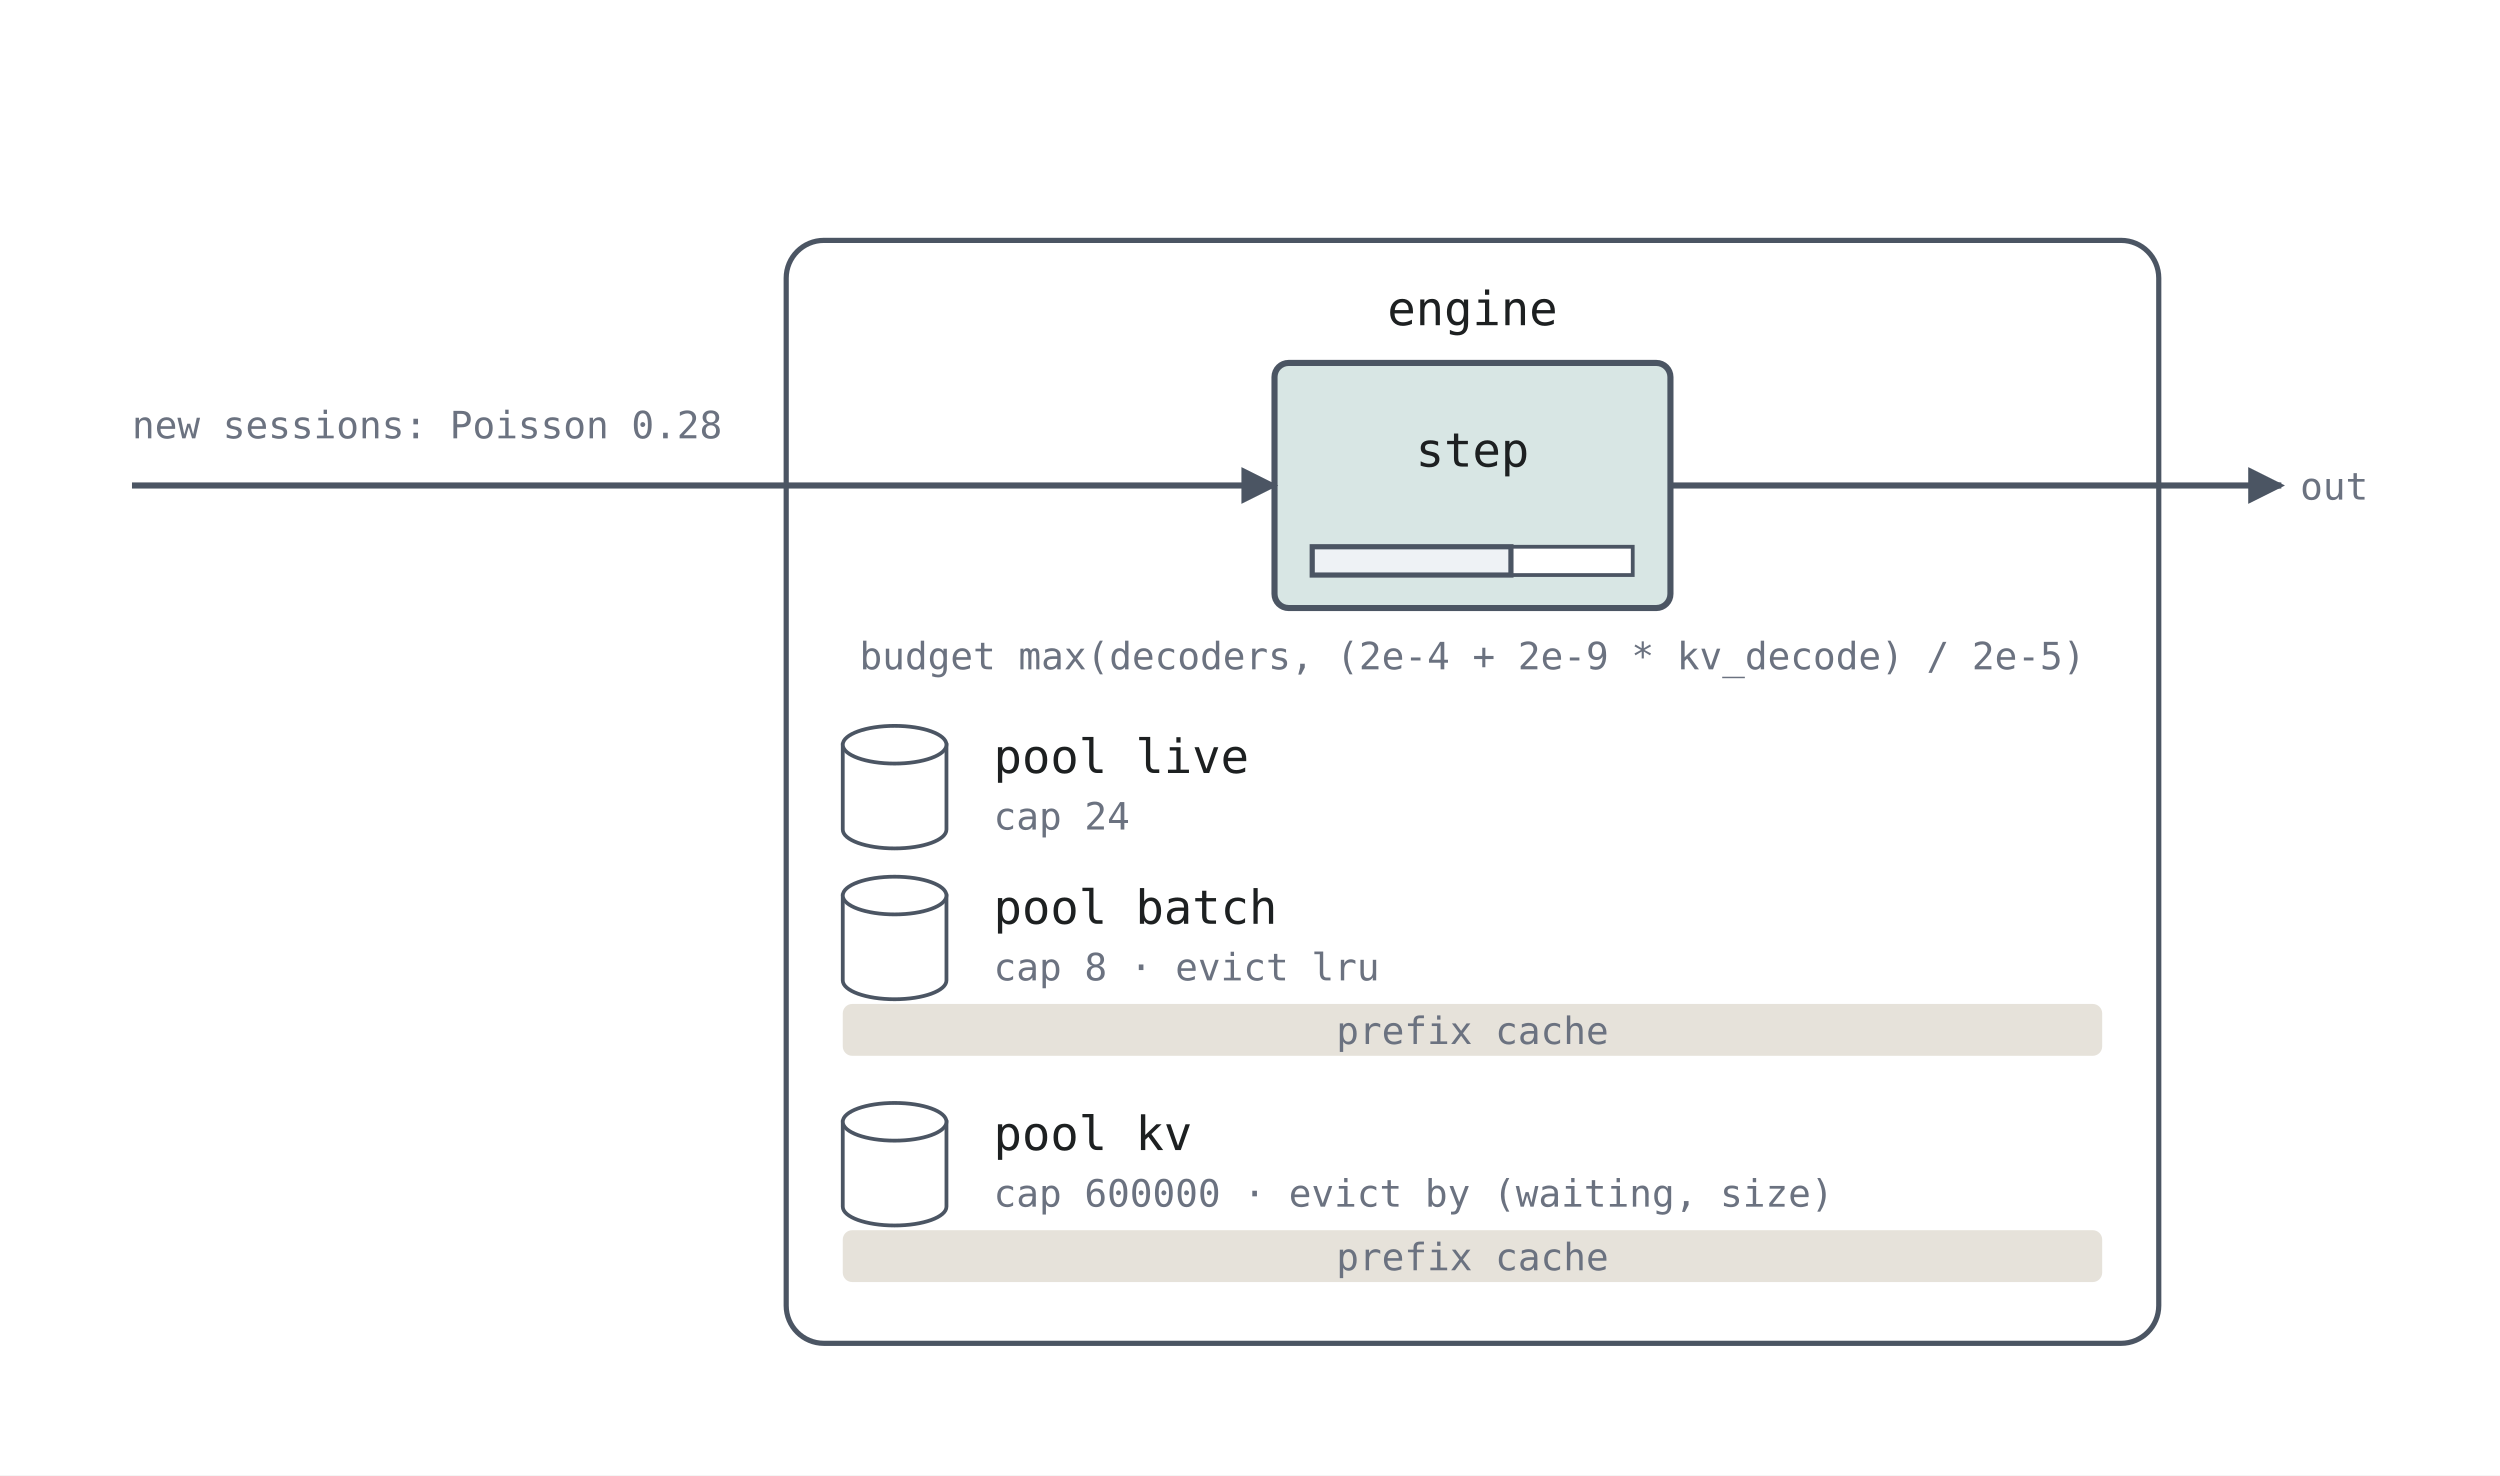
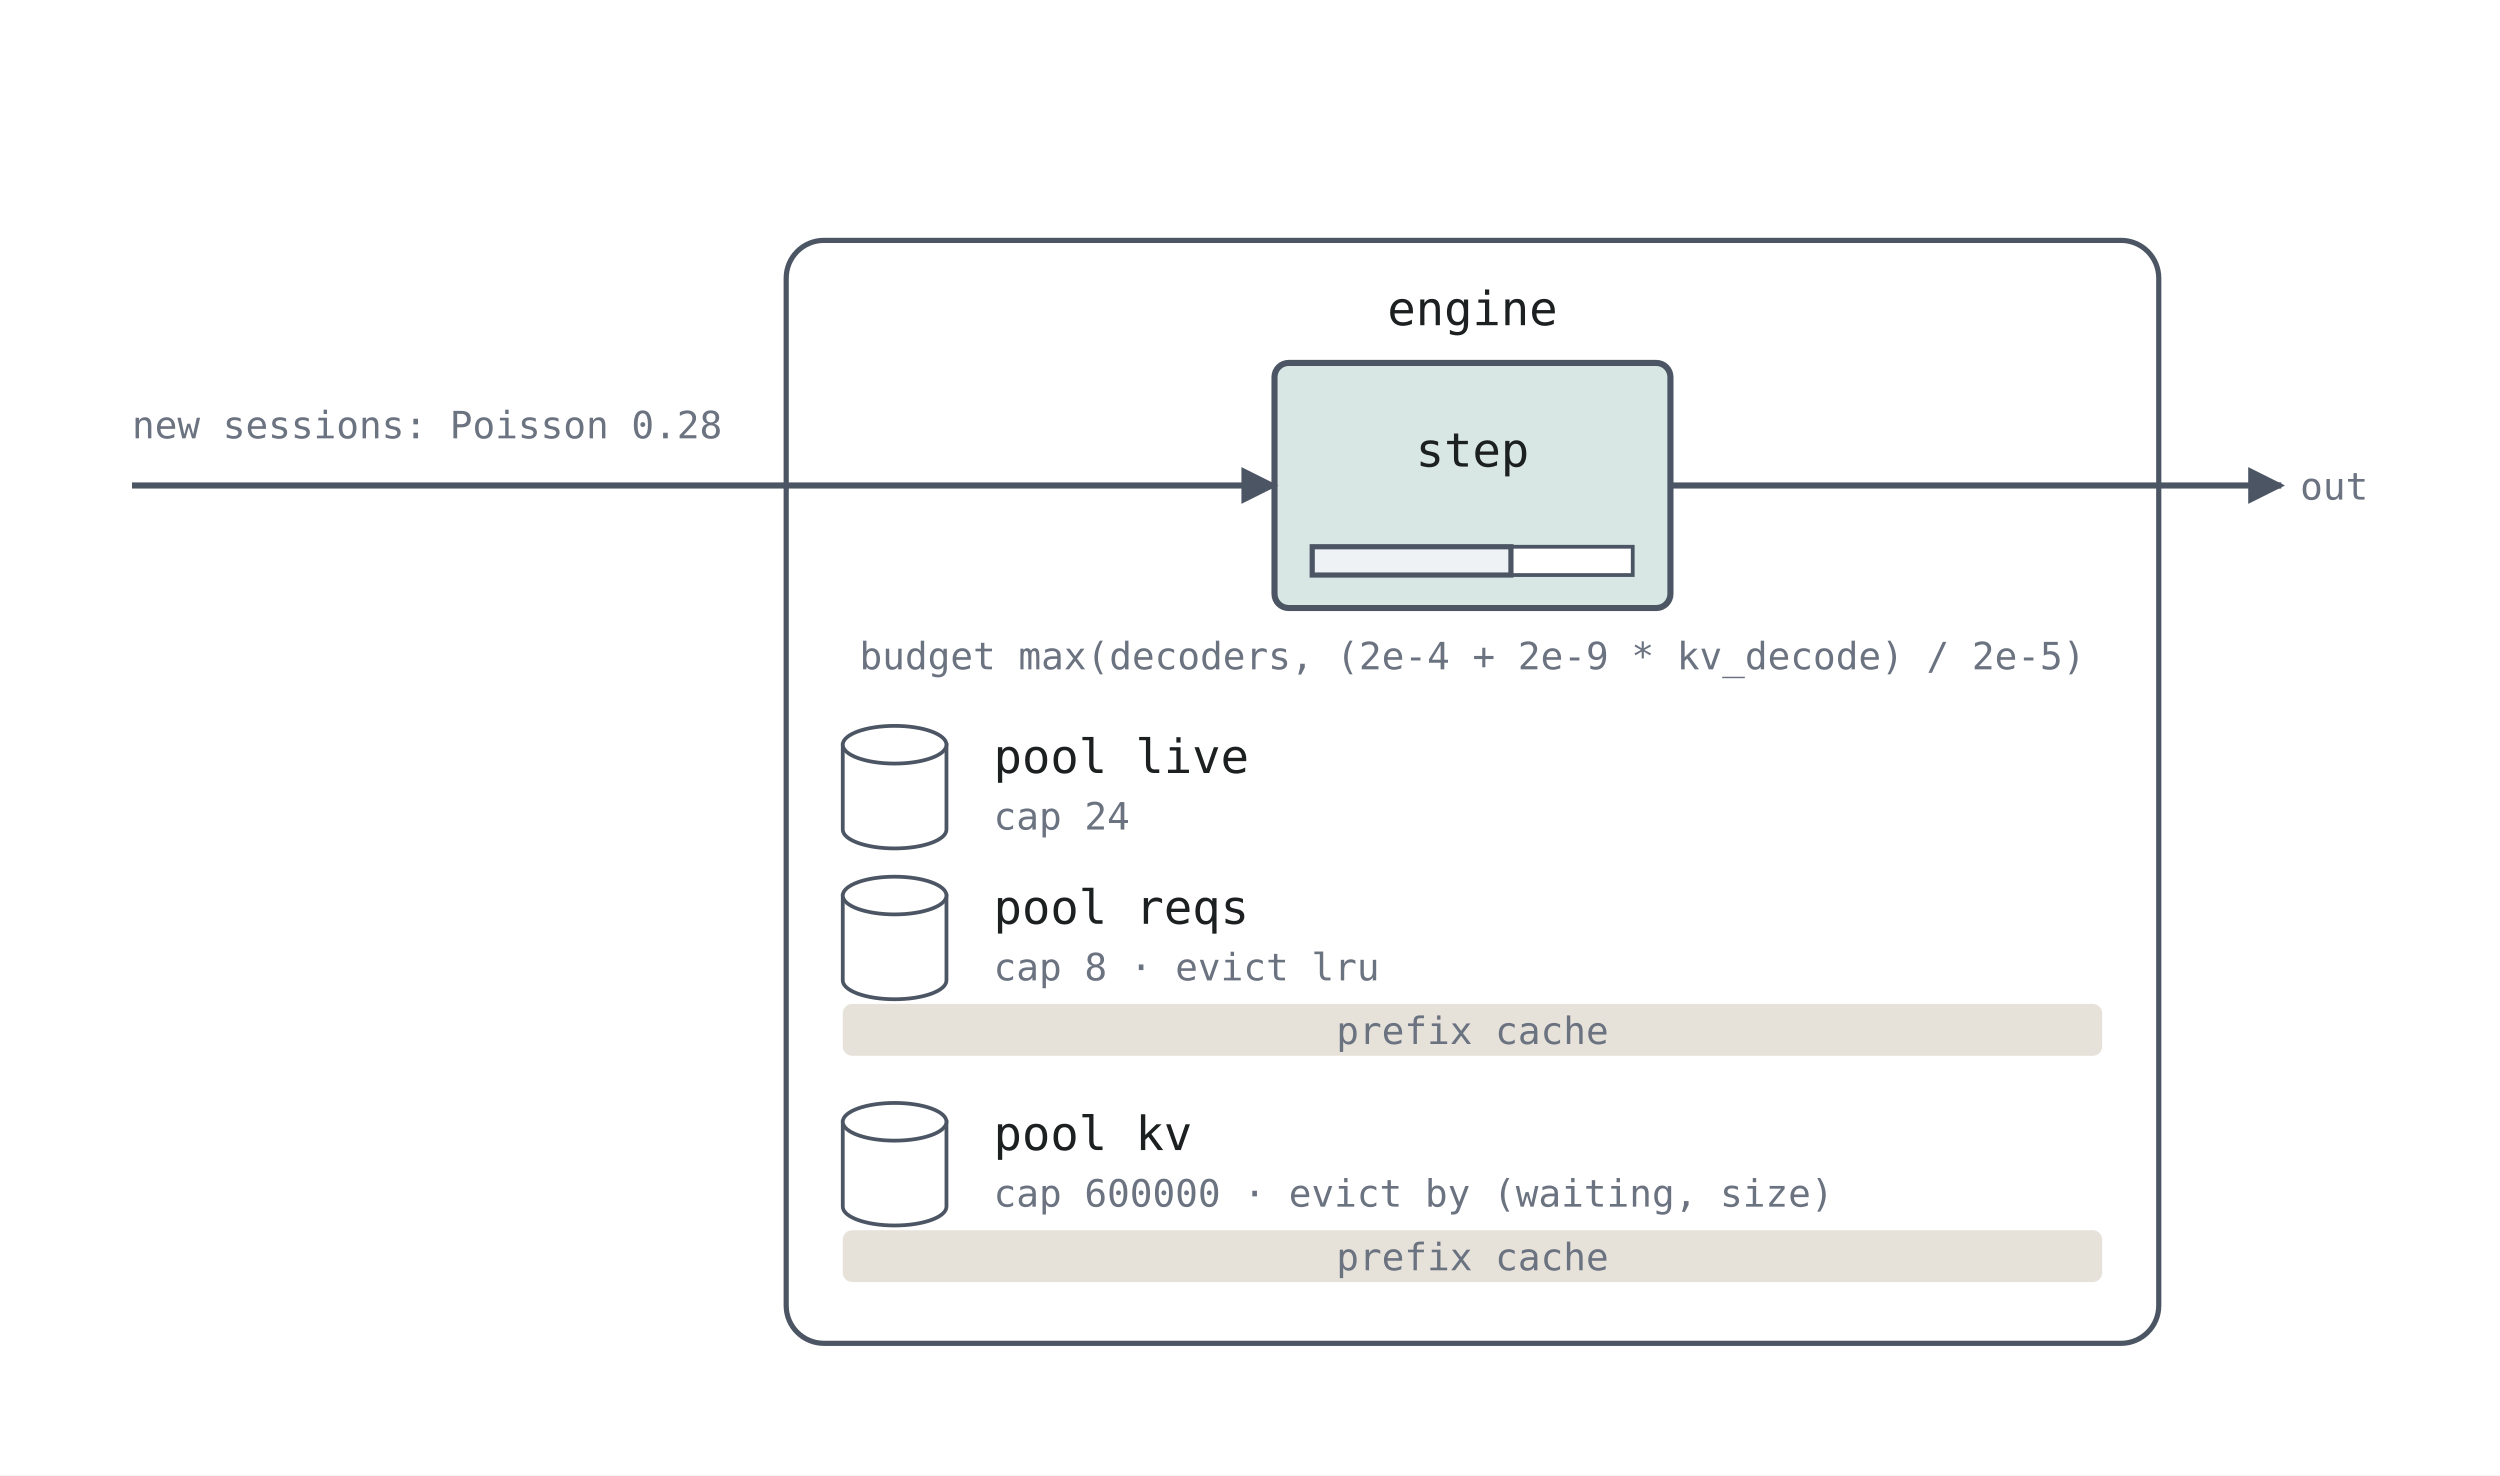
<svg xmlns="http://www.w3.org/2000/svg" width="530.4" height="313" viewBox="0 0 530.4 313" role="img">
  <style>
  text { font-family: ui-monospace, "SF Mono", Menlo, Consolas, monospace; }
  @media (prefers-color-scheme: dark) {
    text { fill: #e8e6e3; } text.dim { fill: #9aa4b2; }
    .bg { fill:#14171a }
    .solid { fill:#232a31;stroke:#b6bfcc }
    .cached { fill:#33302a }
    .instance { fill:#1a1f24;stroke:#b6bfcc }
    .frame { stroke:#b6bfcc }
    .enclosure { stroke:#9aa4b2 }
    .station { fill:#26403d;stroke:#b6bfcc }
    .cell { fill:#14171a;stroke:#b6bfcc }
    .rail { stroke:#b6bfcc }
    .flow { stroke:#b6bfcc }
    .back { stroke:#b6bfcc }
    .relation { stroke:#9aa4b2 }
  }
</style>
  <defs>
    <marker id="a" viewBox="0 0 10 10" refX="9" refY="5" markerWidth="6" markerHeight="6" orient="auto-start-reverse">
      <path d="M0 0 L10 5 L0 10 z" fill="context-stroke" />
    </marker>
  </defs>
  <rect class="bg" fill="#ffffff" x="0" y="0" width="530.4" height="313" />
  <rect class="frame" fill="none" stroke="#4b5563" stroke-width="1.1" x="166.8" y="51" width="291.2" height="234" rx="8" />
  <path class="cell" fill="#ffffff" stroke="#4b5563" stroke-width=".8" d="M 178.8 158 L 178.8 176 A 11 4 0 0 0 200.8 176 L 200.8 158 Z" />
  <ellipse class="cell" fill="#ffffff" stroke="#4b5563" stroke-width=".8" cx="189.8" cy="158" rx="11" ry="4" />
  <text x="210.8" y="164" text-anchor="start" font-size="10" fill="#1d2021">pool live</text>
  <text x="210.8" y="176" text-anchor="start" font-size="8" fill="#6b7280" class="dim">cap 24</text>
  <path class="cell" fill="#ffffff" stroke="#4b5563" stroke-width=".8" d="M 178.8 190 L 178.8 208 A 11 4 0 0 0 200.8 208 L 200.8 190 Z" />
  <ellipse class="cell" fill="#ffffff" stroke="#4b5563" stroke-width=".8" cx="189.8" cy="190" rx="11" ry="4" />
-   <text x="210.8" y="196" text-anchor="start" font-size="10" fill="#1d2021">pool batch</text>
+   <text x="210.8" y="196" text-anchor="start" font-size="10" fill="#1d2021">pool reqs</text>
  <text x="210.8" y="208" text-anchor="start" font-size="8" fill="#6b7280" class="dim">cap 8 · evict lru</text>
  <rect class="cached" fill="#e6e2da" stroke="none" x="178.8" y="213" width="267.2" height="11" rx="2" />
  <text x="312.4" y="221.5" text-anchor="middle" font-size="8" fill="#6b7280" class="dim">prefix cache</text>
  <path class="cell" fill="#ffffff" stroke="#4b5563" stroke-width=".8" d="M 178.8 238 L 178.8 256 A 11 4 0 0 0 200.8 256 L 200.8 238 Z" />
  <ellipse class="cell" fill="#ffffff" stroke="#4b5563" stroke-width=".8" cx="189.8" cy="238" rx="11" ry="4" />
  <text x="210.8" y="244" text-anchor="start" font-size="10" fill="#1d2021">pool kv</text>
  <text x="210.8" y="256" text-anchor="start" font-size="8" fill="#6b7280" class="dim">cap 600000 · evict by (waiting, size)</text>
  <rect class="cached" fill="#e6e2da" stroke="none" x="178.8" y="261" width="267.2" height="11" rx="2" />
  <text x="312.4" y="269.5" text-anchor="middle" font-size="8" fill="#6b7280" class="dim">prefix cache</text>
  <rect class="station" fill="#d8e6e4" stroke="#4b5563" stroke-width="1.3" x="270.4" y="77" width="84" height="52" rx="3" />
  <rect class="cell" fill="#ffffff" stroke="#4b5563" stroke-width=".8" x="278.4" y="116" width="68" height="6" />
  <rect class="solid" fill="#eef2f5" stroke="#4b5563" stroke-width="1.1" x="278.4" y="116" width="42.16" height="6" />
  <text x="312.4" y="99" text-anchor="middle" font-size="10" fill="#1d2021">step</text>
  <text x="312.4" y="69" text-anchor="middle" font-size="10" fill="#1d2021">engine</text>
  <text x="312.4" y="142" text-anchor="middle" font-size="8" fill="#6b7280" class="dim">budget max(decoders, (2e-4 + 2e-9 * kv_decode) / 2e-5)</text>
  <path class="flow" fill="none" stroke="#4b5563" stroke-width="1.3" d="M28 103 L270.4 103" marker-end="url(#a)" />
  <text x="28" y="93" text-anchor="start" font-size="8" fill="#6b7280" class="dim">new sessions: Poisson 0.28</text>
  <path class="flow" fill="none" stroke="#4b5563" stroke-width="1.3" d="M354.4 103 L484 103" marker-end="url(#a)" />
  <text x="488" y="106" text-anchor="start" font-size="8" fill="#6b7280" class="dim">out</text>
</svg>
